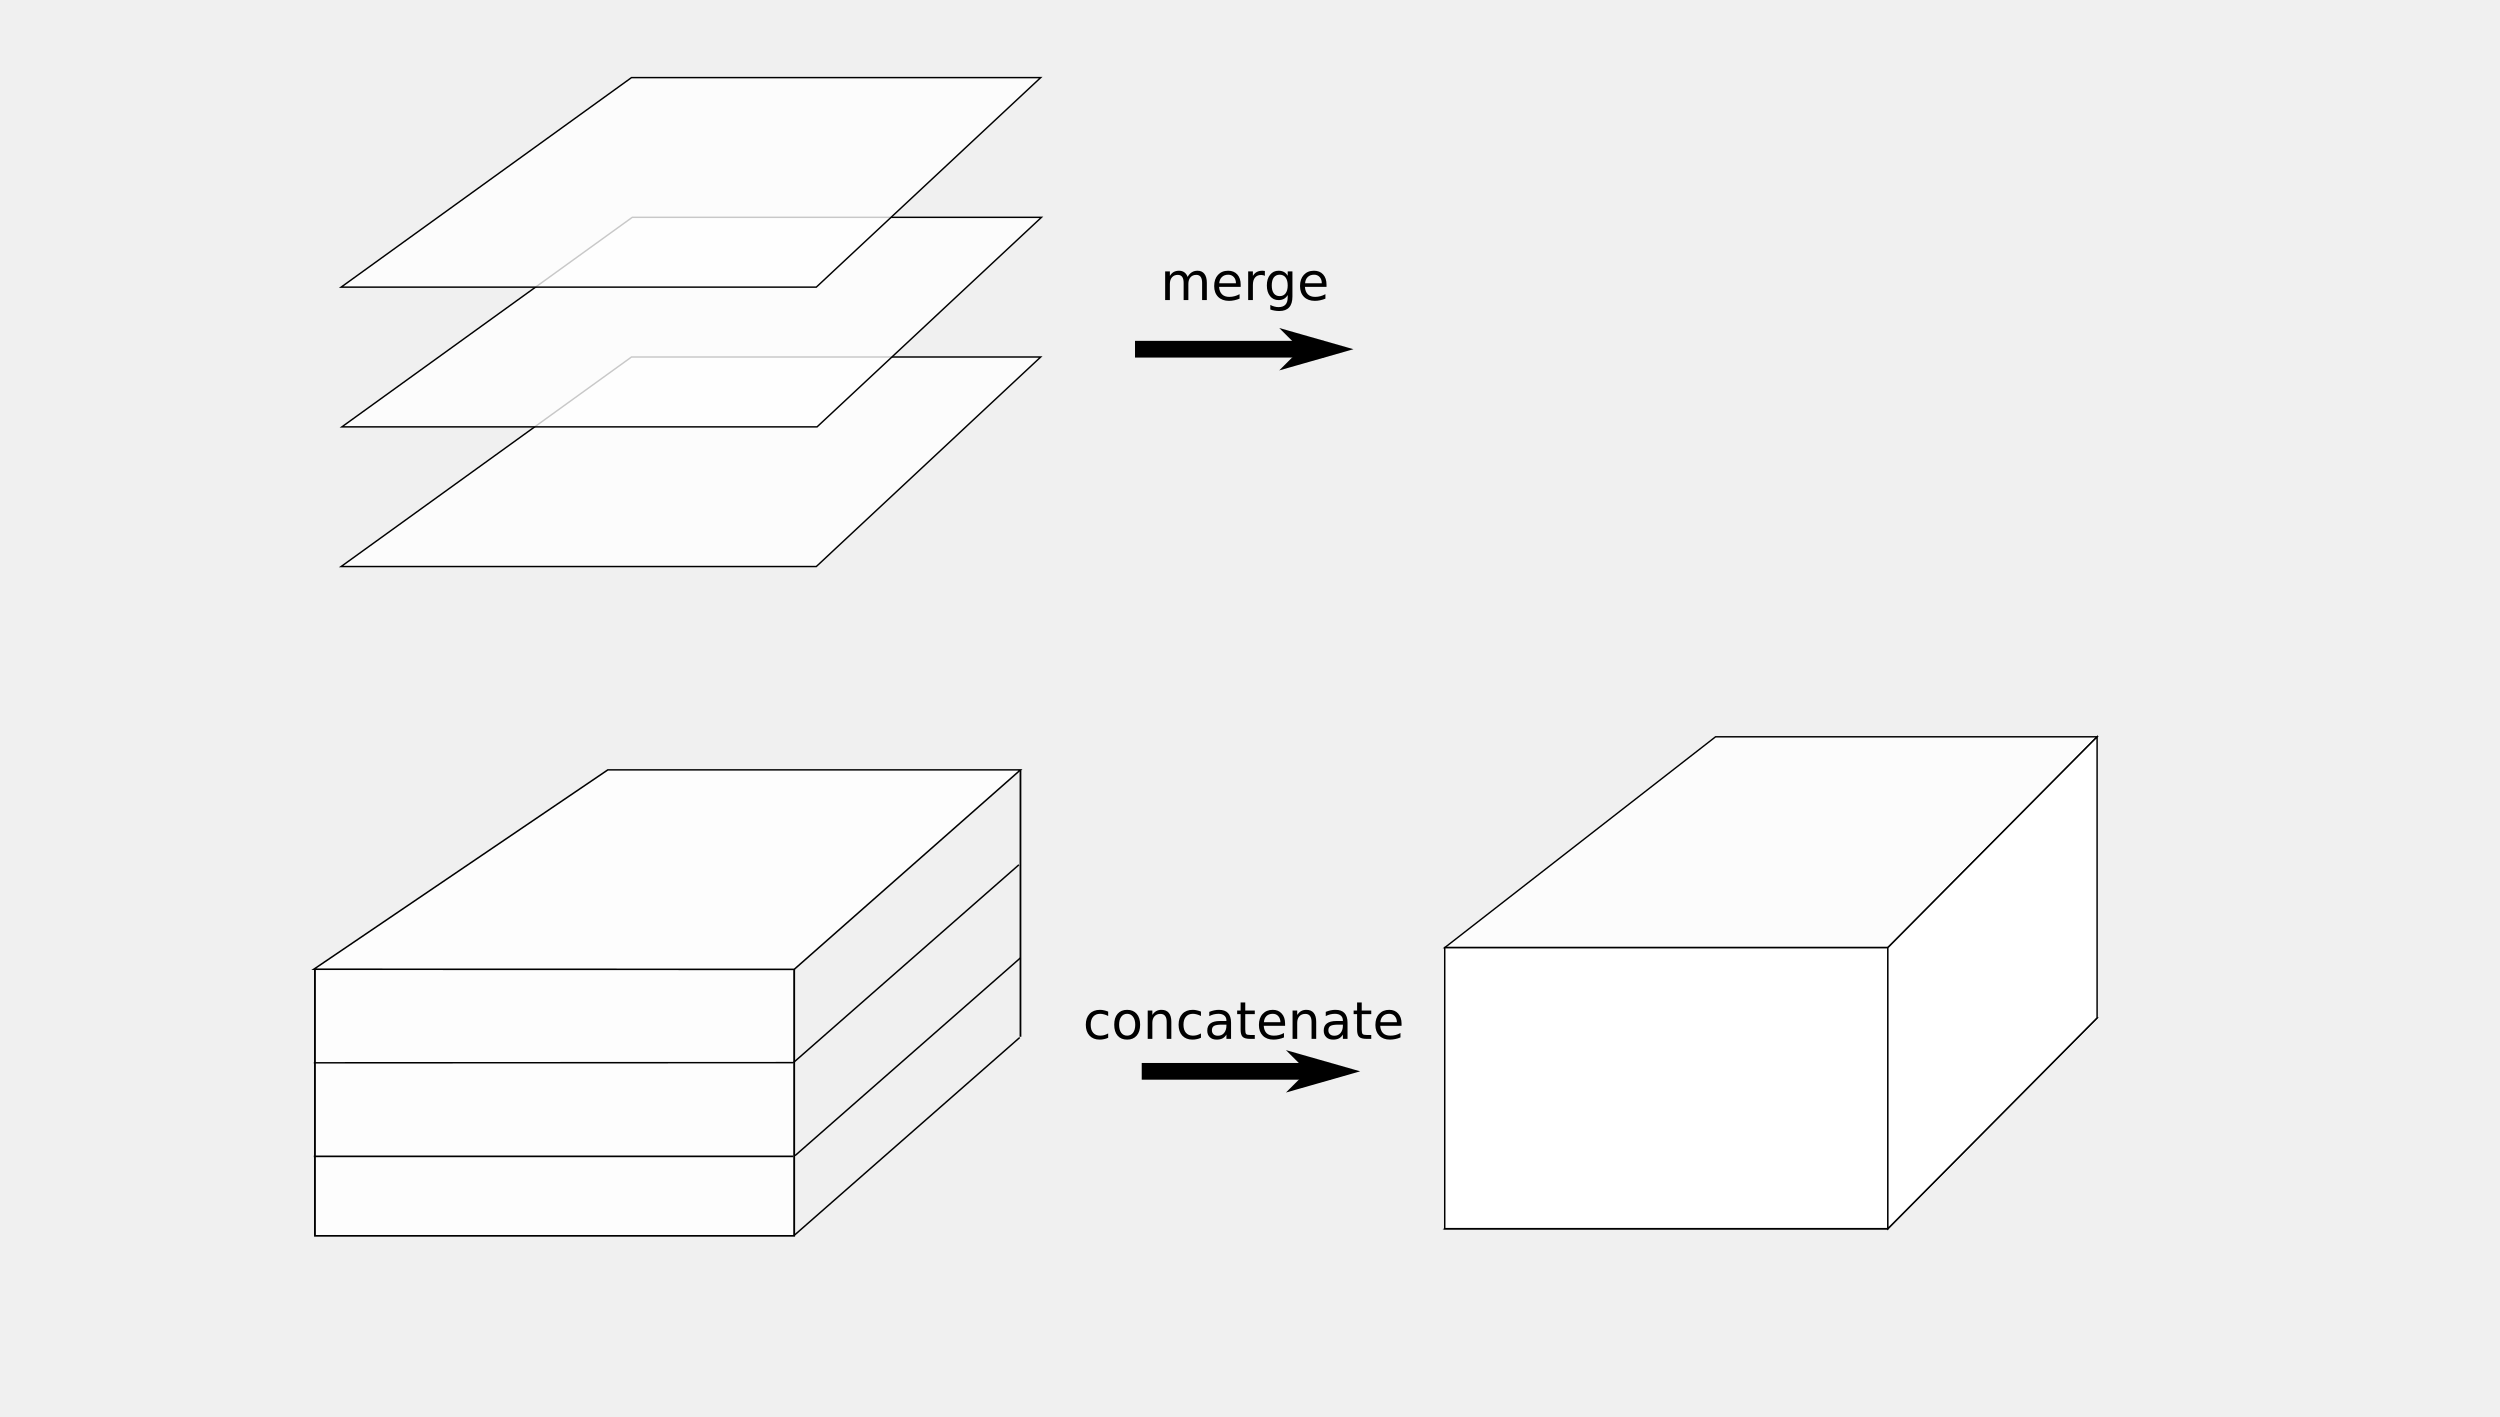
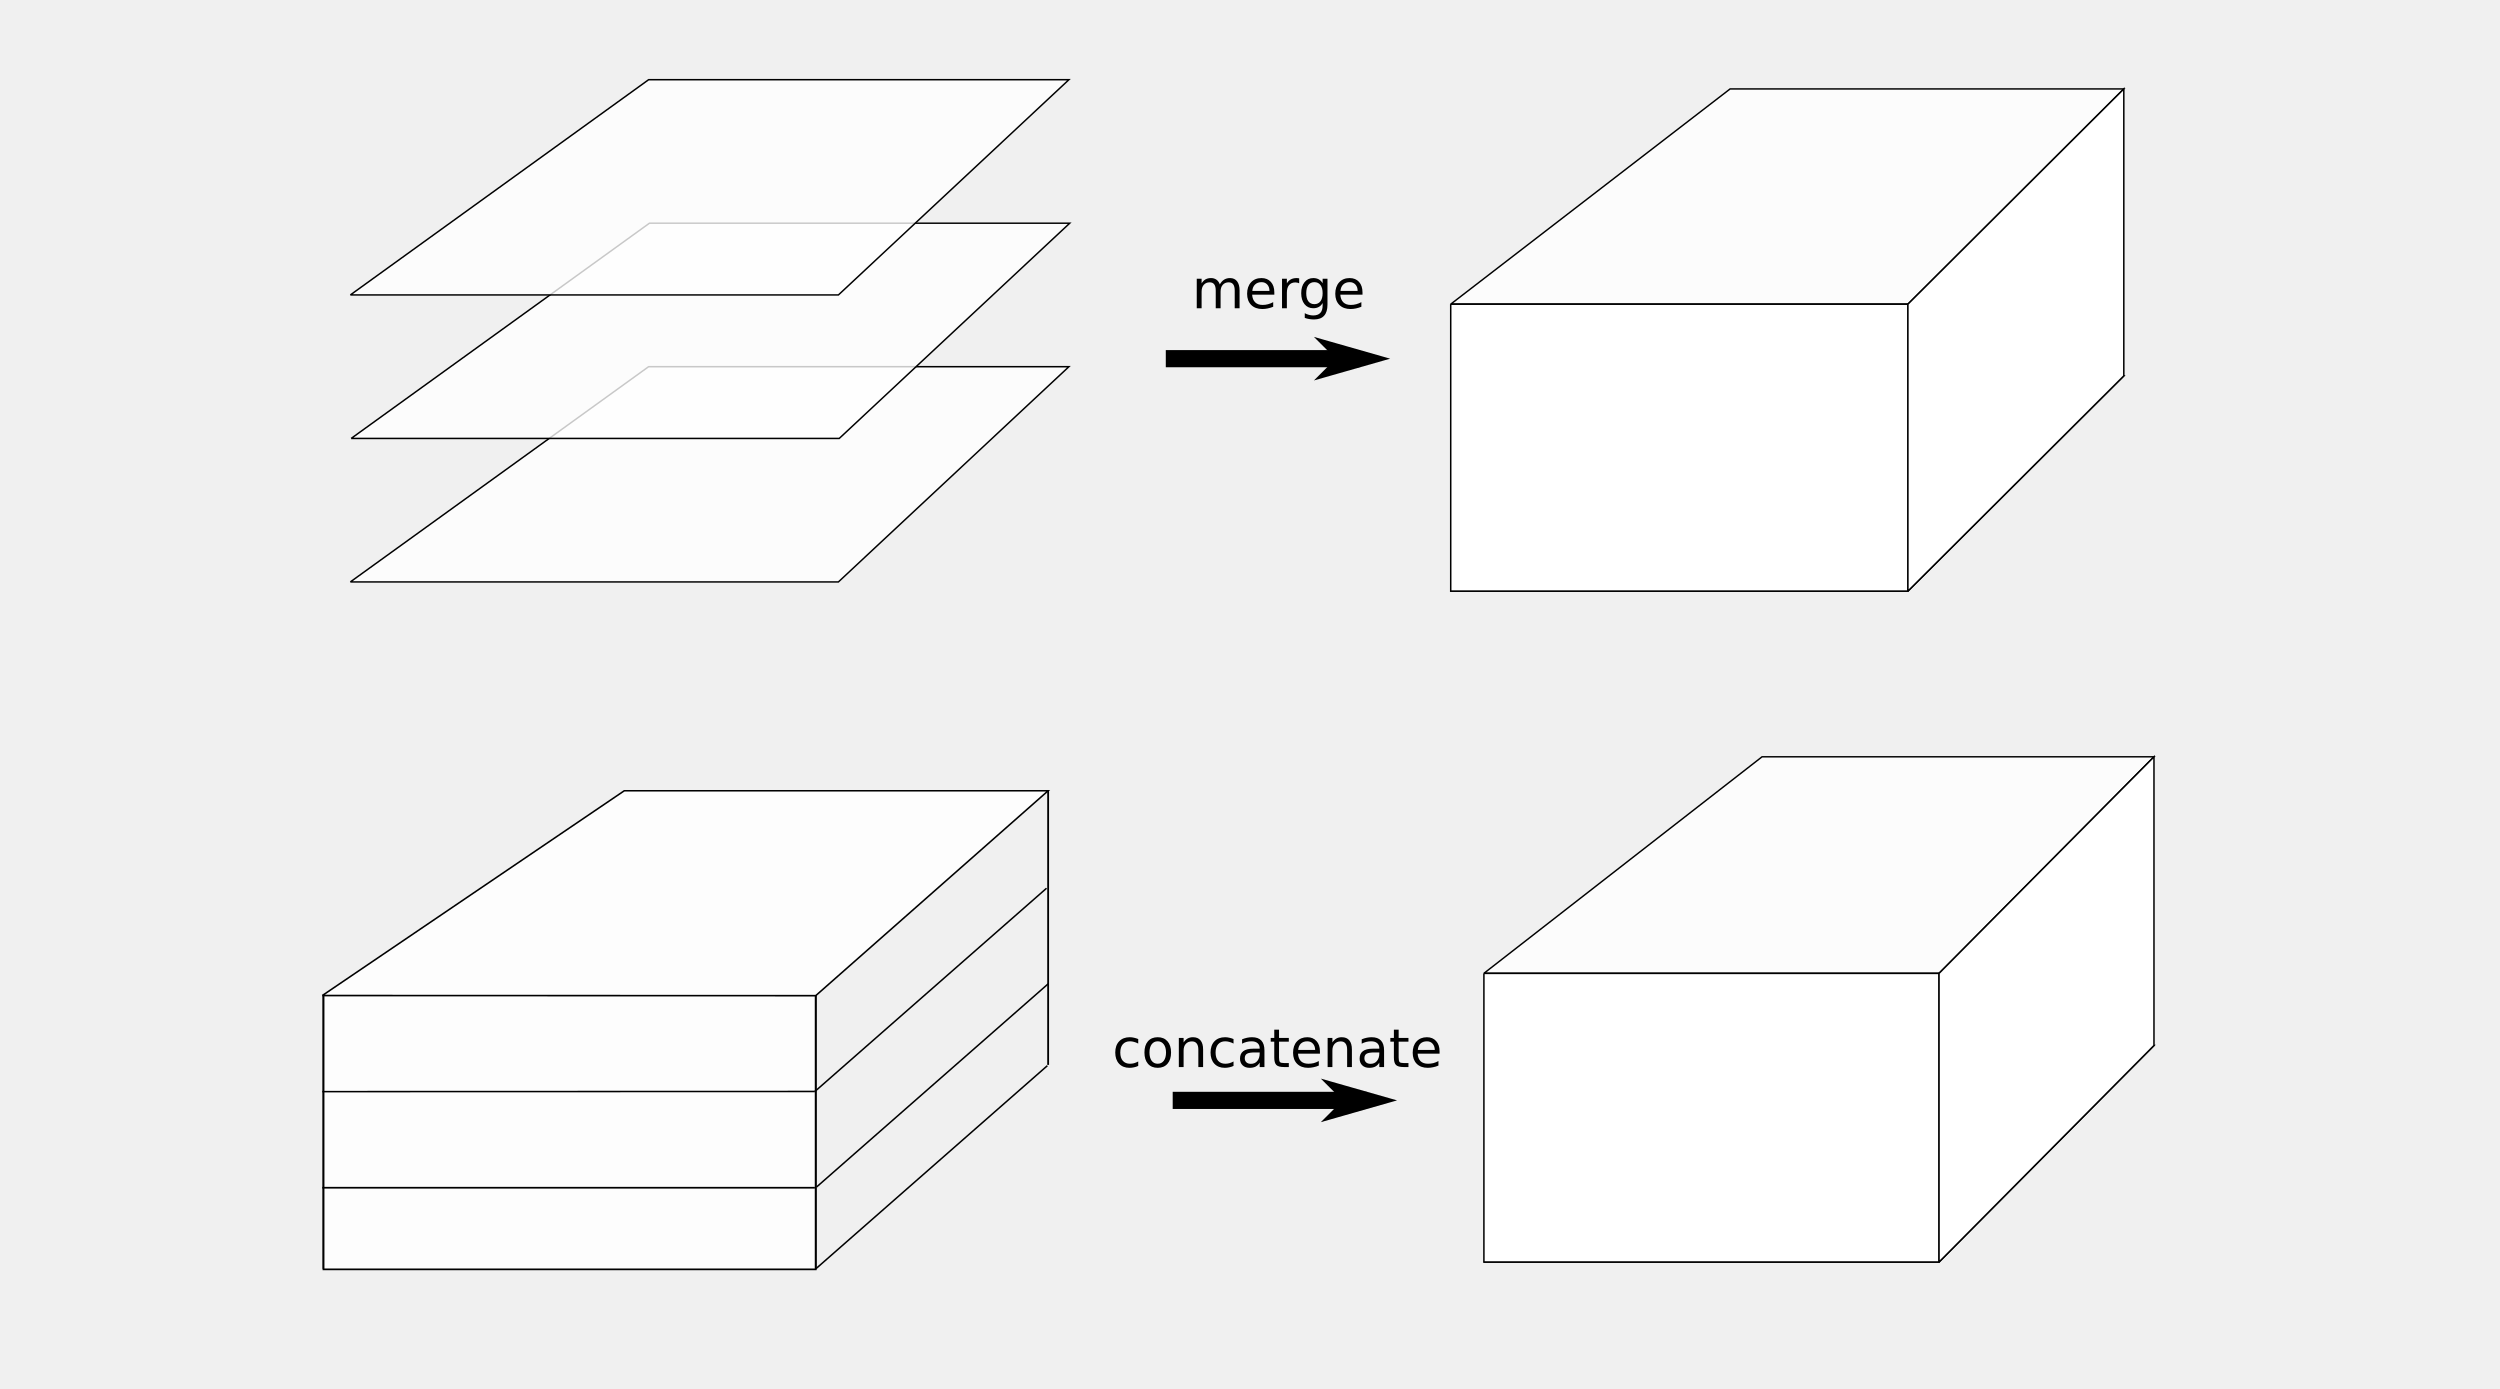
- <svg xmlns="http://www.w3.org/2000/svg" width="462.205" height="261.858" id="svg3164" version="1.1">
+ <svg xmlns="http://www.w3.org/2000/svg" width="450" height="250" id="svg3164" version="1.1">
  <defs id="defs3166">
    <marker orient="auto" refY="0" refX="0" id="Arrow1Send" style="overflow:visible">
-       <path id="path4089" d="M 0,0 5,-5 -12.5,0 5,5 Z" style="fill-rule:evenodd;stroke:#000000;stroke-width:1pt;marker-start:none" transform="matrix(-0.2,0,0,-0.2,-1.2,0)" />
+       <path id="path4089" d="M 0,0 5,-5 -12.5,0 5,5 0,0 z" style="fill-rule:evenodd;stroke:#000000;stroke-width:1pt;marker-start:none" transform="matrix(-0.2,0,0,-0.2,-1.2,0)" />
    </marker>
    <marker orient="auto" refY="0" refX="0" id="marker3121" style="overflow:visible">
-       <path id="path3123" d="M 0,0 5,-5 -12.5,0 5,5 Z" style="fill-rule:evenodd;stroke:#000000;stroke-width:1pt;marker-start:none" transform="matrix(-0.2,0,0,-0.2,-1.2,0)" />
+       <path id="path3123" d="M 0,0 5,-5 -12.5,0 5,5 0,0 z" style="fill-rule:evenodd;stroke:#000000;stroke-width:1pt;marker-start:none" transform="matrix(-0.2,0,0,-0.2,-1.2,0)" />
    </marker>
  </defs>
-   <g id="layer2" transform="translate(4.357023,5.615632)" />
  <g id="layer1" transform="translate(0,-802.3622)">
-     <path style="fill:#ffffff;fill-opacity:0.784;stroke:#000000;stroke-width:0.27px;stroke-linecap:butt;stroke-linejoin:miter;stroke-opacity:1" d="m 63.06,907.109 53.688,-38.742 h 75.651 L 150.913,907.109 Z" id="path4943" />
-     <path style="fill:#ffffff;fill-opacity:0.784;stroke:#000000;stroke-width:0.27px;stroke-linecap:butt;stroke-linejoin:miter;stroke-opacity:1" d="m 63.209,881.281 53.688,-38.742 h 75.651 l -41.486,38.742 z" id="path4943-7" />
-     <path style="fill:#ffffff;fill-opacity:0.784;stroke:#000000;stroke-width:0.27px;stroke-linecap:butt;stroke-linejoin:miter;stroke-opacity:1" d="M 63.06,855.453 116.748,816.711 h 75.651 l -41.486,38.742 z" id="path4943-92" />
-     <g id="g923">
-       <path id="path4943-2" d="m 421.158,234.615 97.942,-70.549 h 138.009 l -75.683,70.549 z" style="fill:#ffffff;fill-opacity:0.784;stroke:#000000;stroke-width:0.492px;stroke-linecap:butt;stroke-linejoin:miter;stroke-opacity:1" />
-       <path id="path4943-5" d="M 421.158,140.549 519.1,70 h 138.009 l -75.683,70.549 z" style="fill:#ffffff;fill-opacity:0.784;stroke:#000000;stroke-width:0.492px;stroke-linecap:butt;stroke-linejoin:miter;stroke-opacity:1" />
-       <path id="path5224" d="m 421.158,140.549 v 94.066 h 160.269 v -94.066 z" style="fill:#ffffff;fill-opacity:1;stroke:#000000;stroke-width:0.532px;stroke-linecap:butt;stroke-linejoin:miter;stroke-opacity:1" />
-       <path id="path5228" d="m 581.427,234.615 75.683,-70.549 V 70 l -75.683,70.549 z" style="fill:#ffffff;fill-opacity:1;stroke:#000000;stroke-width:0.532px;stroke-linecap:butt;stroke-linejoin:miter;stroke-opacity:1" />
+     <path style="fill:#ffffff;fill-opacity:0.784;stroke:#000000;stroke-width:0.27px;stroke-linecap:butt;stroke-linejoin:miter;stroke-opacity:1" d="m 63.06,907.109 53.688,-38.742 75.651,0 -41.486,38.742 -87.853,0" id="path4943" />
+     <path style="fill:#ffffff;fill-opacity:0.784;stroke:#000000;stroke-width:0.27px;stroke-linecap:butt;stroke-linejoin:miter;stroke-opacity:1" d="m 63.209,881.281 53.688,-38.742 75.651,0 -41.486,38.742 -87.853,0" id="path4943-7" />
+     <path style="fill:#ffffff;fill-opacity:0.784;stroke:#000000;stroke-width:0.27px;stroke-linecap:butt;stroke-linejoin:miter;stroke-opacity:1" d="m 63.06,855.453 53.688,-38.742 75.651,0 -41.486,38.742 -87.853,0" id="path4943-92" />
+     <g id="g4886" transform="matrix(0.5134817,0,0,0.5491616,44.87086,779.9258)">
+       <path id="path4943-2" d="m 421.158,234.615 97.942,-70.549 138.009,0 -75.683,70.549 -160.269,0" style="fill:#ffffff;fill-opacity:0.784;stroke:#000000;stroke-width:0.492px;stroke-linecap:butt;stroke-linejoin:miter;stroke-opacity:1" />
+       <path id="path4943-5" d="M 421.158,140.549 519.1,70 l 138.009,0 -75.683,70.549 -160.269,0" style="fill:#ffffff;fill-opacity:0.784;stroke:#000000;stroke-width:0.492px;stroke-linecap:butt;stroke-linejoin:miter;stroke-opacity:1" />
+       <path id="path5224" d="m 421.158,140.549 0,94.066 160.269,0 0,-94.066 -160.269,0" style="fill:#ffffff;fill-opacity:1;stroke:#000000;stroke-width:0.532px;stroke-linecap:butt;stroke-linejoin:miter;stroke-opacity:1" />
+       <path id="path5228" d="m 581.427,234.615 75.683,-70.549 0,-94.066 -75.683,70.549 0,94.066" style="fill:#ffffff;fill-opacity:1;stroke:#000000;stroke-width:0.532px;stroke-linecap:butt;stroke-linejoin:miter;stroke-opacity:1" />
    </g>
-     <path style="fill:none;stroke:#000000;stroke-width:3.09;stroke-linecap:butt;stroke-linejoin:miter;stroke-miterlimit:4;stroke-opacity:1;stroke-dasharray:none;marker-end:url(#Arrow1Send)" d="m 209.843,866.924 h 34.872 v 0" id="path4533" />
-     <text xml:space="preserve" style="font-style:normal;font-weight:normal;line-height:0%;font-family:'Bitstream Vera Sans';fill:#000000;fill-opacity:1;stroke:none" x="214.87" y="856.53" id="text4739" transform="scale(0.9984682,1.001534)">
-       <tspan id="tspan4741" x="214.87" y="856.53" style="font-size:9.671px;line-height:1.25">merge</tspan>
+     <path style="fill:none;stroke:#000000;stroke-width:3.09;stroke-linecap:butt;stroke-linejoin:miter;stroke-miterlimit:4;stroke-opacity:1;stroke-dasharray:none;marker-end:url(#Arrow1Send)" d="m 209.843,866.924 34.872,0 0,0" id="path4533" />
+     <text xml:space="preserve" style="font-size:12.088px;font-style:normal;font-weight:normal;fill:#000000;fill-opacity:1;stroke:none;font-family:Bitstream Vera Sans" x="214.87" y="856.53" id="text4739" transform="scale(0.9984682,1.001534)">
+       <tspan id="tspan4741" x="214.87" y="856.53" style="font-size:9.671px">merge</tspan>
    </text>
    <g transform="matrix(0.511172,0,0,0.5524666,51.8188,899.9134)" id="g4886-5">
-       <path id="path4943-2-2" d="m 421.158,234.615 97.942,-70.549 h 138.009 l -75.683,70.549 z" style="fill:#ffffff;fill-opacity:0.784;stroke:#000000;stroke-width:0.492px;stroke-linecap:butt;stroke-linejoin:miter;stroke-opacity:1" />
-       <path id="path4943-5-1" d="M 421.158,140.549 519.1,70 h 138.009 l -75.683,70.549 z" style="fill:#ffffff;fill-opacity:0.784;stroke:#000000;stroke-width:0.492px;stroke-linecap:butt;stroke-linejoin:miter;stroke-opacity:1" />
-       <path id="path5224-5" d="m 421.158,140.549 v 94.066 h 160.269 v -94.066 z" style="fill:#ffffff;fill-opacity:1;stroke:#000000;stroke-width:0.532px;stroke-linecap:butt;stroke-linejoin:miter;stroke-opacity:1" />
-       <path id="path5228-9" d="m 581.427,234.615 75.683,-70.549 V 70 l -75.683,70.549 z" style="fill:#ffffff;fill-opacity:1;stroke:#000000;stroke-width:0.532px;stroke-linecap:butt;stroke-linejoin:miter;stroke-opacity:1" />
+       <path id="path4943-2-2" d="m 421.158,234.615 97.942,-70.549 138.009,0 -75.683,70.549 -160.269,0" style="fill:#ffffff;fill-opacity:0.784;stroke:#000000;stroke-width:0.492px;stroke-linecap:butt;stroke-linejoin:miter;stroke-opacity:1" />
+       <path id="path4943-5-1" d="M 421.158,140.549 519.1,70 l 138.009,0 -75.683,70.549 -160.269,0" style="fill:#ffffff;fill-opacity:0.784;stroke:#000000;stroke-width:0.492px;stroke-linecap:butt;stroke-linejoin:miter;stroke-opacity:1" />
+       <path id="path5224-5" d="m 421.158,140.549 0,94.066 160.269,0 0,-94.066 -160.269,0" style="fill:#ffffff;fill-opacity:1;stroke:#000000;stroke-width:0.532px;stroke-linecap:butt;stroke-linejoin:miter;stroke-opacity:1" />
+       <path id="path5228-9" d="m 581.427,234.615 75.683,-70.549 0,-94.066 -75.683,70.549 0,94.066" style="fill:#ffffff;fill-opacity:1;stroke:#000000;stroke-width:0.532px;stroke-linecap:butt;stroke-linejoin:miter;stroke-opacity:1" />
    </g>
-     <path style="fill:none;stroke:#000000;stroke-width:3.09;stroke-linecap:butt;stroke-linejoin:miter;stroke-miterlimit:4;stroke-opacity:1;stroke-dasharray:none;marker-end:url(#Arrow1Send)" d="m 211.085,1000.432 h 34.872 v 0" id="path4533-6" />
-     <text xml:space="preserve" style="font-style:normal;font-weight:normal;line-height:0%;font-family:'Bitstream Vera Sans';fill:#000000;fill-opacity:1;stroke:none" x="200.524" y="992.905" id="text4739-5" transform="scale(0.9984682,1.001534)">
-       <tspan id="tspan4741-9" x="200.524" y="992.905" style="font-size:9.568px;line-height:1.25;text-align:start;text-anchor:start">concatenate</tspan>
+     <path style="fill:none;stroke:#000000;stroke-width:3.09;stroke-linecap:butt;stroke-linejoin:miter;stroke-miterlimit:4;stroke-opacity:1;stroke-dasharray:none;marker-end:url(#Arrow1Send)" d="m 211.085,1000.432 34.872,0 0,0" id="path4533-6" />
+     <text xml:space="preserve" style="font-size:12.088px;font-style:normal;font-weight:normal;fill:#000000;fill-opacity:1;stroke:none;font-family:Bitstream Vera Sans" x="200.524" y="992.905" id="text4739-5" transform="scale(0.9984682,1.001534)">
+       <tspan id="tspan4741-9" x="200.524" y="992.905" style="font-size:9.568px;text-align:start;text-anchor:start">concatenate</tspan>
    </text>
    <g id="g5233" transform="matrix(1.095556,0,0,1.032971,-47.1992,578.2537)">
-       <path id="path4018-7-3" d="m 215.292,354.746 v 47.772" style="fill:#ffffff;fill-opacity:0.847;stroke:#000000;stroke-width:0.301px;stroke-linecap:butt;stroke-linejoin:miter;stroke-opacity:1" />
-       <path id="path4018" d="M 177.103,438.065 V 390.454 H 96.232 v 47.611" style="fill:#ffffff;fill-opacity:0;stroke:#000000;stroke-width:0.3px;stroke-linecap:butt;stroke-linejoin:miter;stroke-opacity:1" />
-       <path id="path4018-7" d="m 177.103,390.374 v 47.772 H 96.232 v -47.772" style="fill:#ffffff;fill-opacity:0.847;stroke:#000000;stroke-width:0.301px;stroke-linecap:butt;stroke-linejoin:miter;stroke-opacity:1" />
-       <path id="path3130" d="m 96.04,390.43 81.064,0.025 38.189,-35.708 h -69.639 l -49.614,35.683 v 3e-5 z" style="fill:#ffffff;fill-opacity:0.847;stroke:#000000;stroke-width:0.271px;stroke-linecap:butt;stroke-linejoin:miter;stroke-opacity:1" />
+       <path id="path4018-7-3" d="m 215.292,354.746 0,47.772" style="fill:#ffffff;fill-opacity:0.847;stroke:#000000;stroke-width:0.301px;stroke-linecap:butt;stroke-linejoin:miter;stroke-opacity:1" />
+       <path id="path4018" d="m 177.103,438.065 0,-47.611 -80.871,0 0,47.611" style="fill:#ffffff;fill-opacity:0;stroke:#000000;stroke-width:0.3px;stroke-linecap:butt;stroke-linejoin:miter;stroke-opacity:1" />
+       <path id="path4018-7" d="m 177.103,390.374 0,47.772 -80.871,0 0,-47.772" style="fill:#ffffff;fill-opacity:0.847;stroke:#000000;stroke-width:0.301px;stroke-linecap:butt;stroke-linejoin:miter;stroke-opacity:1" />
+       <path id="path3130" d="m 96.04,390.43 81.064,0.025 38.189,-35.708 -69.639,0 -49.614,35.683 c 0,1e-5 0,2e-5 0,3e-5 0,2e-5 0,3e-5 0,5e-5" style="fill:#ffffff;fill-opacity:0.847;stroke:#000000;stroke-width:0.271px;stroke-linecap:butt;stroke-linejoin:miter;stroke-opacity:1" />
      <path id="path3150" d="m 176.966,407.148 38.063,-35.413" style="fill:none;stroke:#000000;stroke-width:0.261px;stroke-linecap:butt;stroke-linejoin:miter;stroke-opacity:1" />
-       <path id="path4022" d="M 176.967,423.922 H 96.04" style="fill:none;stroke:#000000;stroke-width:0.301px;stroke-linecap:butt;stroke-linejoin:miter;stroke-opacity:1" />
+       <path id="path4022" d="m 176.967,423.922 -80.927,0" style="fill:none;stroke:#000000;stroke-width:0.301px;stroke-linecap:butt;stroke-linejoin:miter;stroke-opacity:1" />
      <path id="path4026" d="M 176.966,407.148 96.039,407.175" style="fill:none;stroke:#000000;stroke-width:0.269px;stroke-linecap:butt;stroke-linejoin:miter;stroke-opacity:1" />
      <path id="path3150-0" d="m 177.248,423.791 38.063,-35.413" style="fill:none;stroke:#000000;stroke-width:0.261px;stroke-linecap:butt;stroke-linejoin:miter;stroke-opacity:1" />
      <path id="path3150-0-9" d="m 177.103,438.065 38.063,-35.413" style="fill:none;stroke:#000000;stroke-width:0.261px;stroke-linecap:butt;stroke-linejoin:miter;stroke-opacity:1" />
    </g>
  </g>
</svg>
